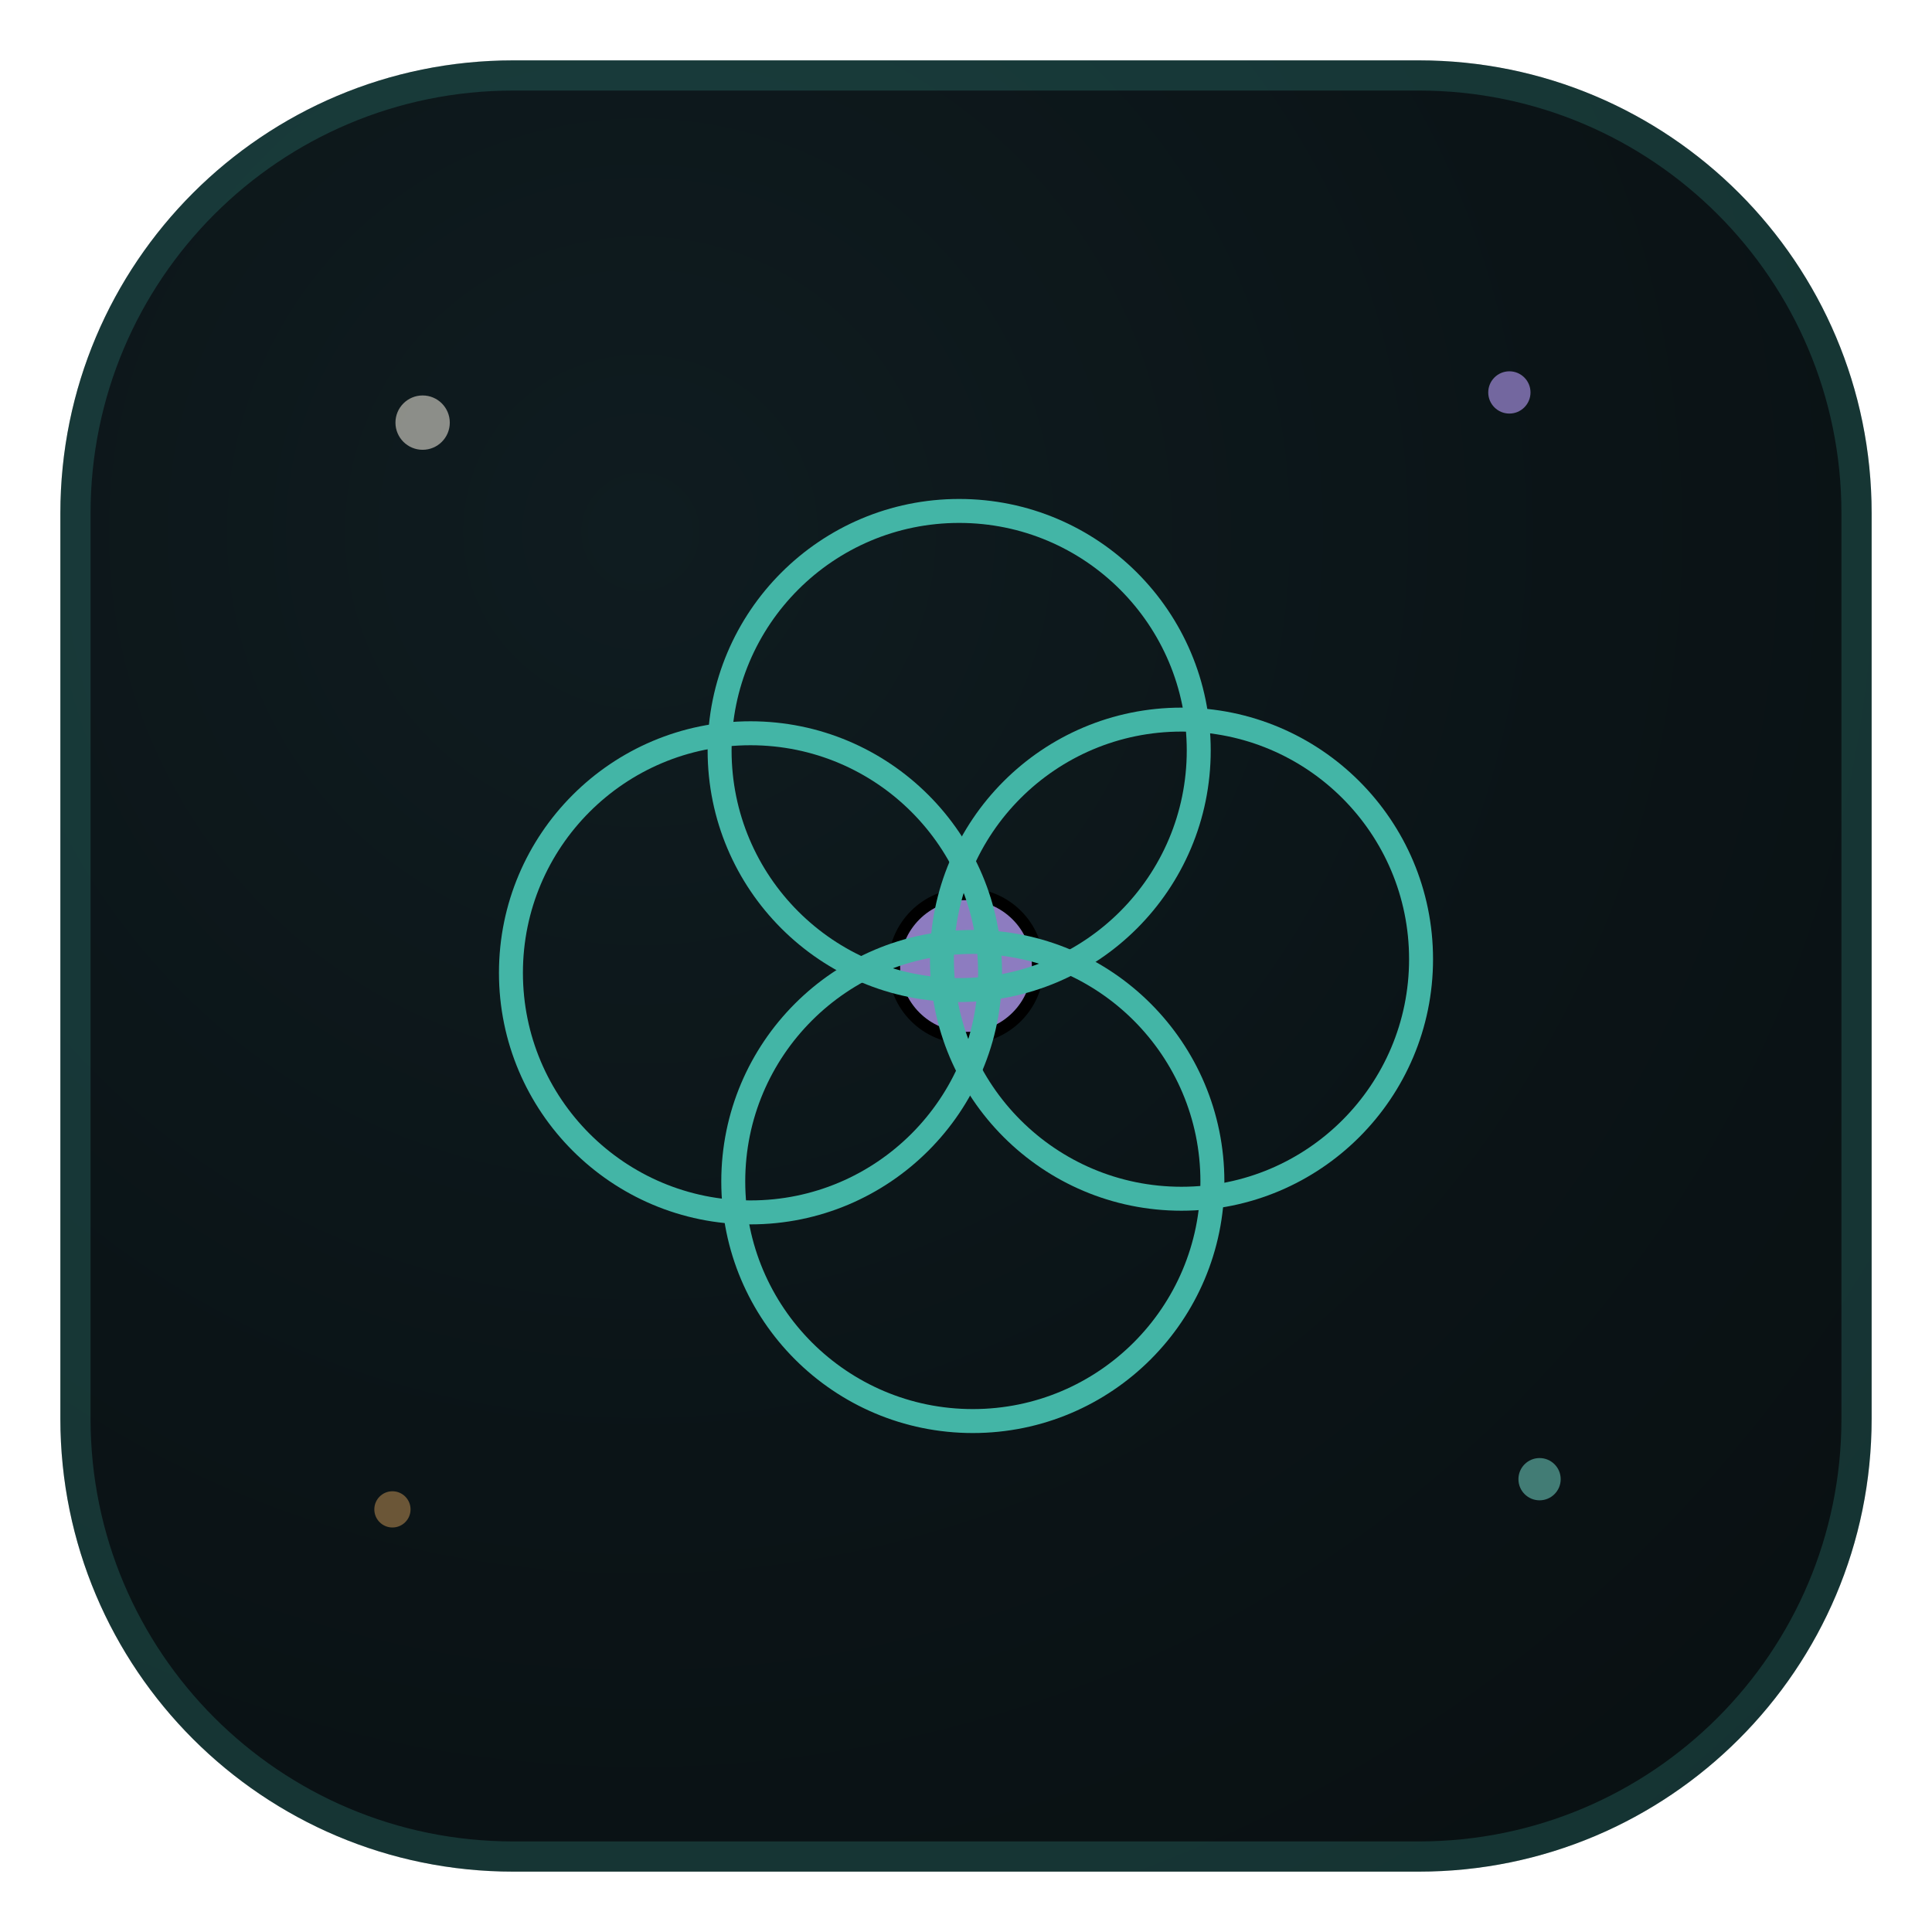
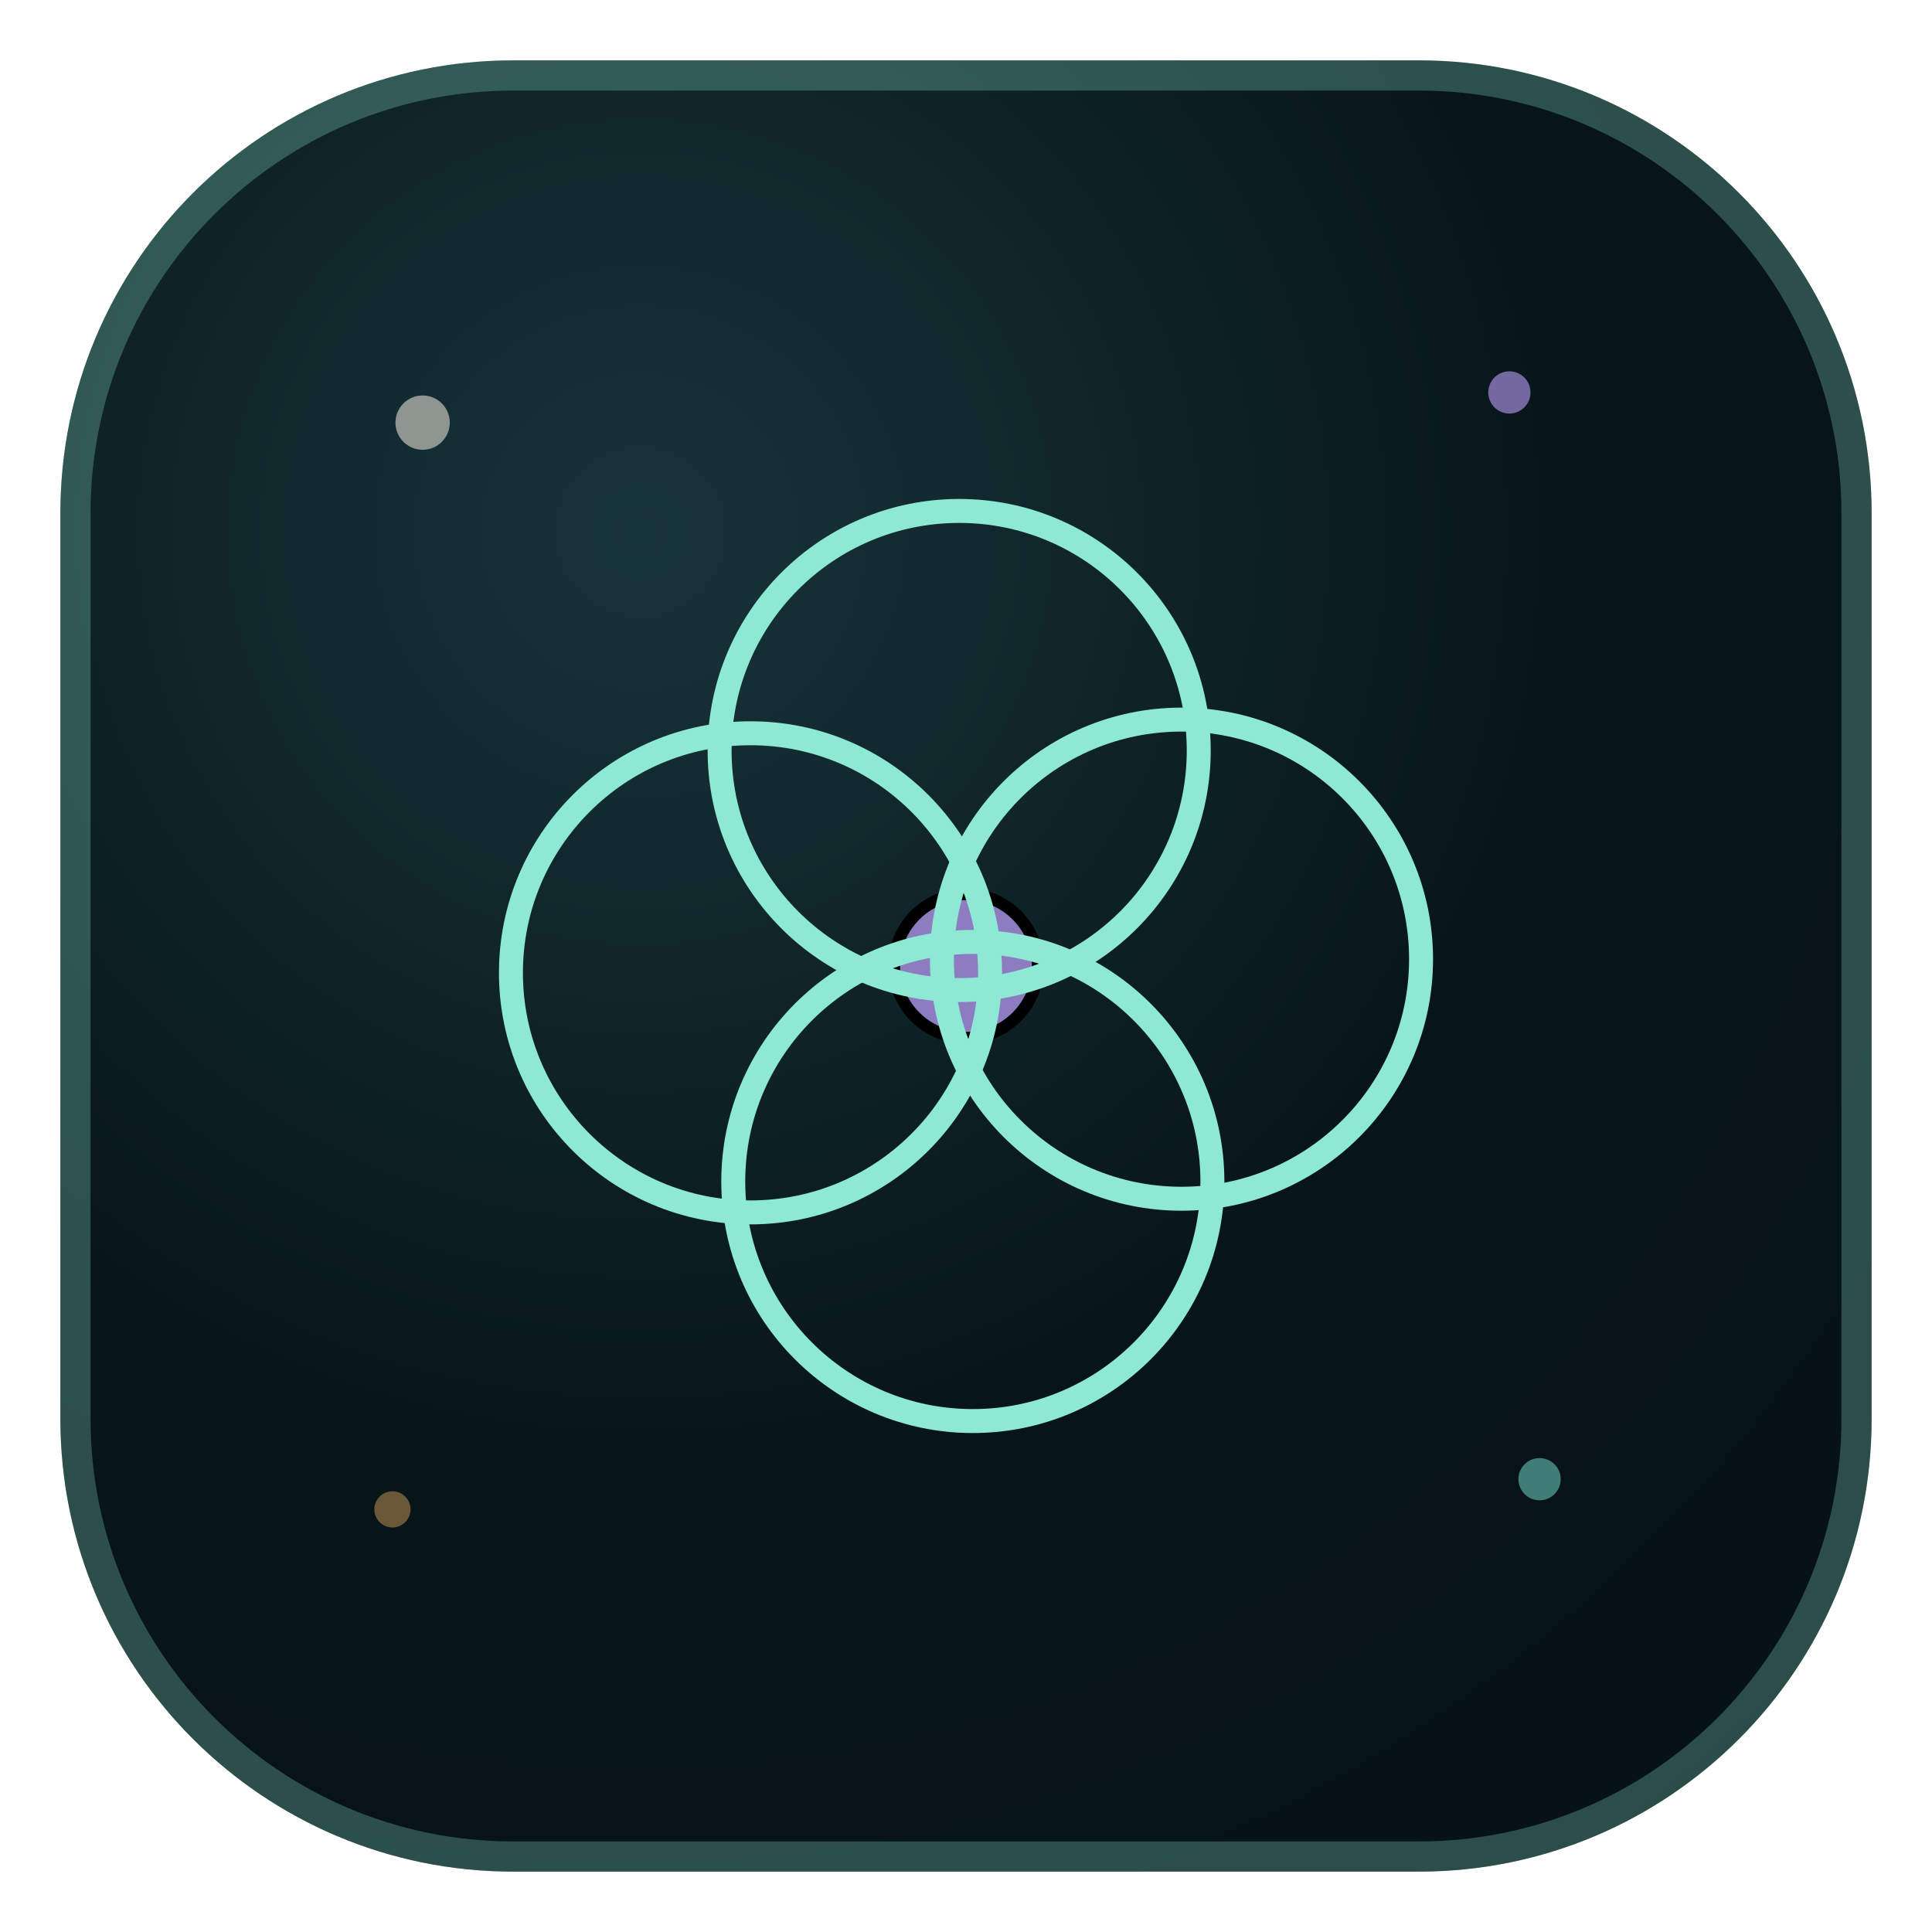
- <svg xmlns="http://www.w3.org/2000/svg" viewBox="0 0 64 64" width="64" height="64" role="img" aria-label="Pinakothḗke">
+ <svg xmlns="http://www.w3.org/2000/svg" viewBox="0 0 64 64" width="64" height="64" role="img" aria-label="Daímon">
  <defs>
    <radialGradient id="cos" cx="0.32" cy="0.26" r="0.95">
-       <stop offset="0" stop-color="#0f1c20" />
-       <stop offset="0.55" stop-color="#0b1417" />
-       <stop offset="1" stop-color="#091012" />
+       <stop offset="0" stop-color="#17343a" />
+       <stop offset="0.55" stop-color="#071519" />
+       <stop offset="1" stop-color="#061115" />
    </radialGradient>
  </defs>
  <rect x="2" y="2" width="60" height="60" rx="15" fill="url(#cos)" />
-   <rect x="2.5" y="2.5" width="59" height="59" rx="14.5" fill="none" stroke="#43b5a6" stroke-opacity="0.22" stroke-width="1" />
+   <rect x="2.5" y="2.5" width="59" height="59" rx="14.5" fill="none" stroke="#8ee9d4" stroke-opacity="0.28" stroke-width="1" />
  <circle cx="14" cy="14" r="0.9" fill="#f3ece0" fill-opacity="0.55" />
  <circle cx="50" cy="13" r="0.7" fill="#8d7cc0" fill-opacity="0.8" />
  <circle cx="51" cy="49" r="0.7" fill="#6fd3c4" fill-opacity="0.55" />
  <circle cx="13" cy="50" r="0.6" fill="#e0a85e" fill-opacity="0.45" />
  <svg x="12.16" y="12.16" width="39.68" height="39.68" viewBox="0 0 100 100" overflow="visible">
    <circle cx="50.00" cy="50.00" r="6.00" fill="#8d7cc0" stroke="currentColor" stroke-width="1" />
-     <circle cx="50.57" cy="67.99" r="20.00" fill="none" stroke="#43b5a6" stroke-width="2" />
-     <circle cx="32.01" cy="50.57" r="20.00" fill="none" stroke="#43b5a6" stroke-width="2" />
-     <circle cx="49.43" cy="32.01" r="20.00" fill="none" stroke="#43b5a6" stroke-width="2" />
-     <circle cx="67.99" cy="49.43" r="20.00" fill="none" stroke="#43b5a6" stroke-width="2" />
+     <circle cx="50.57" cy="67.99" r="20.00" fill="none" stroke="#8ee9d4" stroke-width="2" />
+     <circle cx="32.01" cy="50.57" r="20.00" fill="none" stroke="#8ee9d4" stroke-width="2" />
+     <circle cx="49.43" cy="32.01" r="20.00" fill="none" stroke="#8ee9d4" stroke-width="2" />
+     <circle cx="67.99" cy="49.43" r="20.00" fill="none" stroke="#8ee9d4" stroke-width="2" />
  </svg>
</svg>
